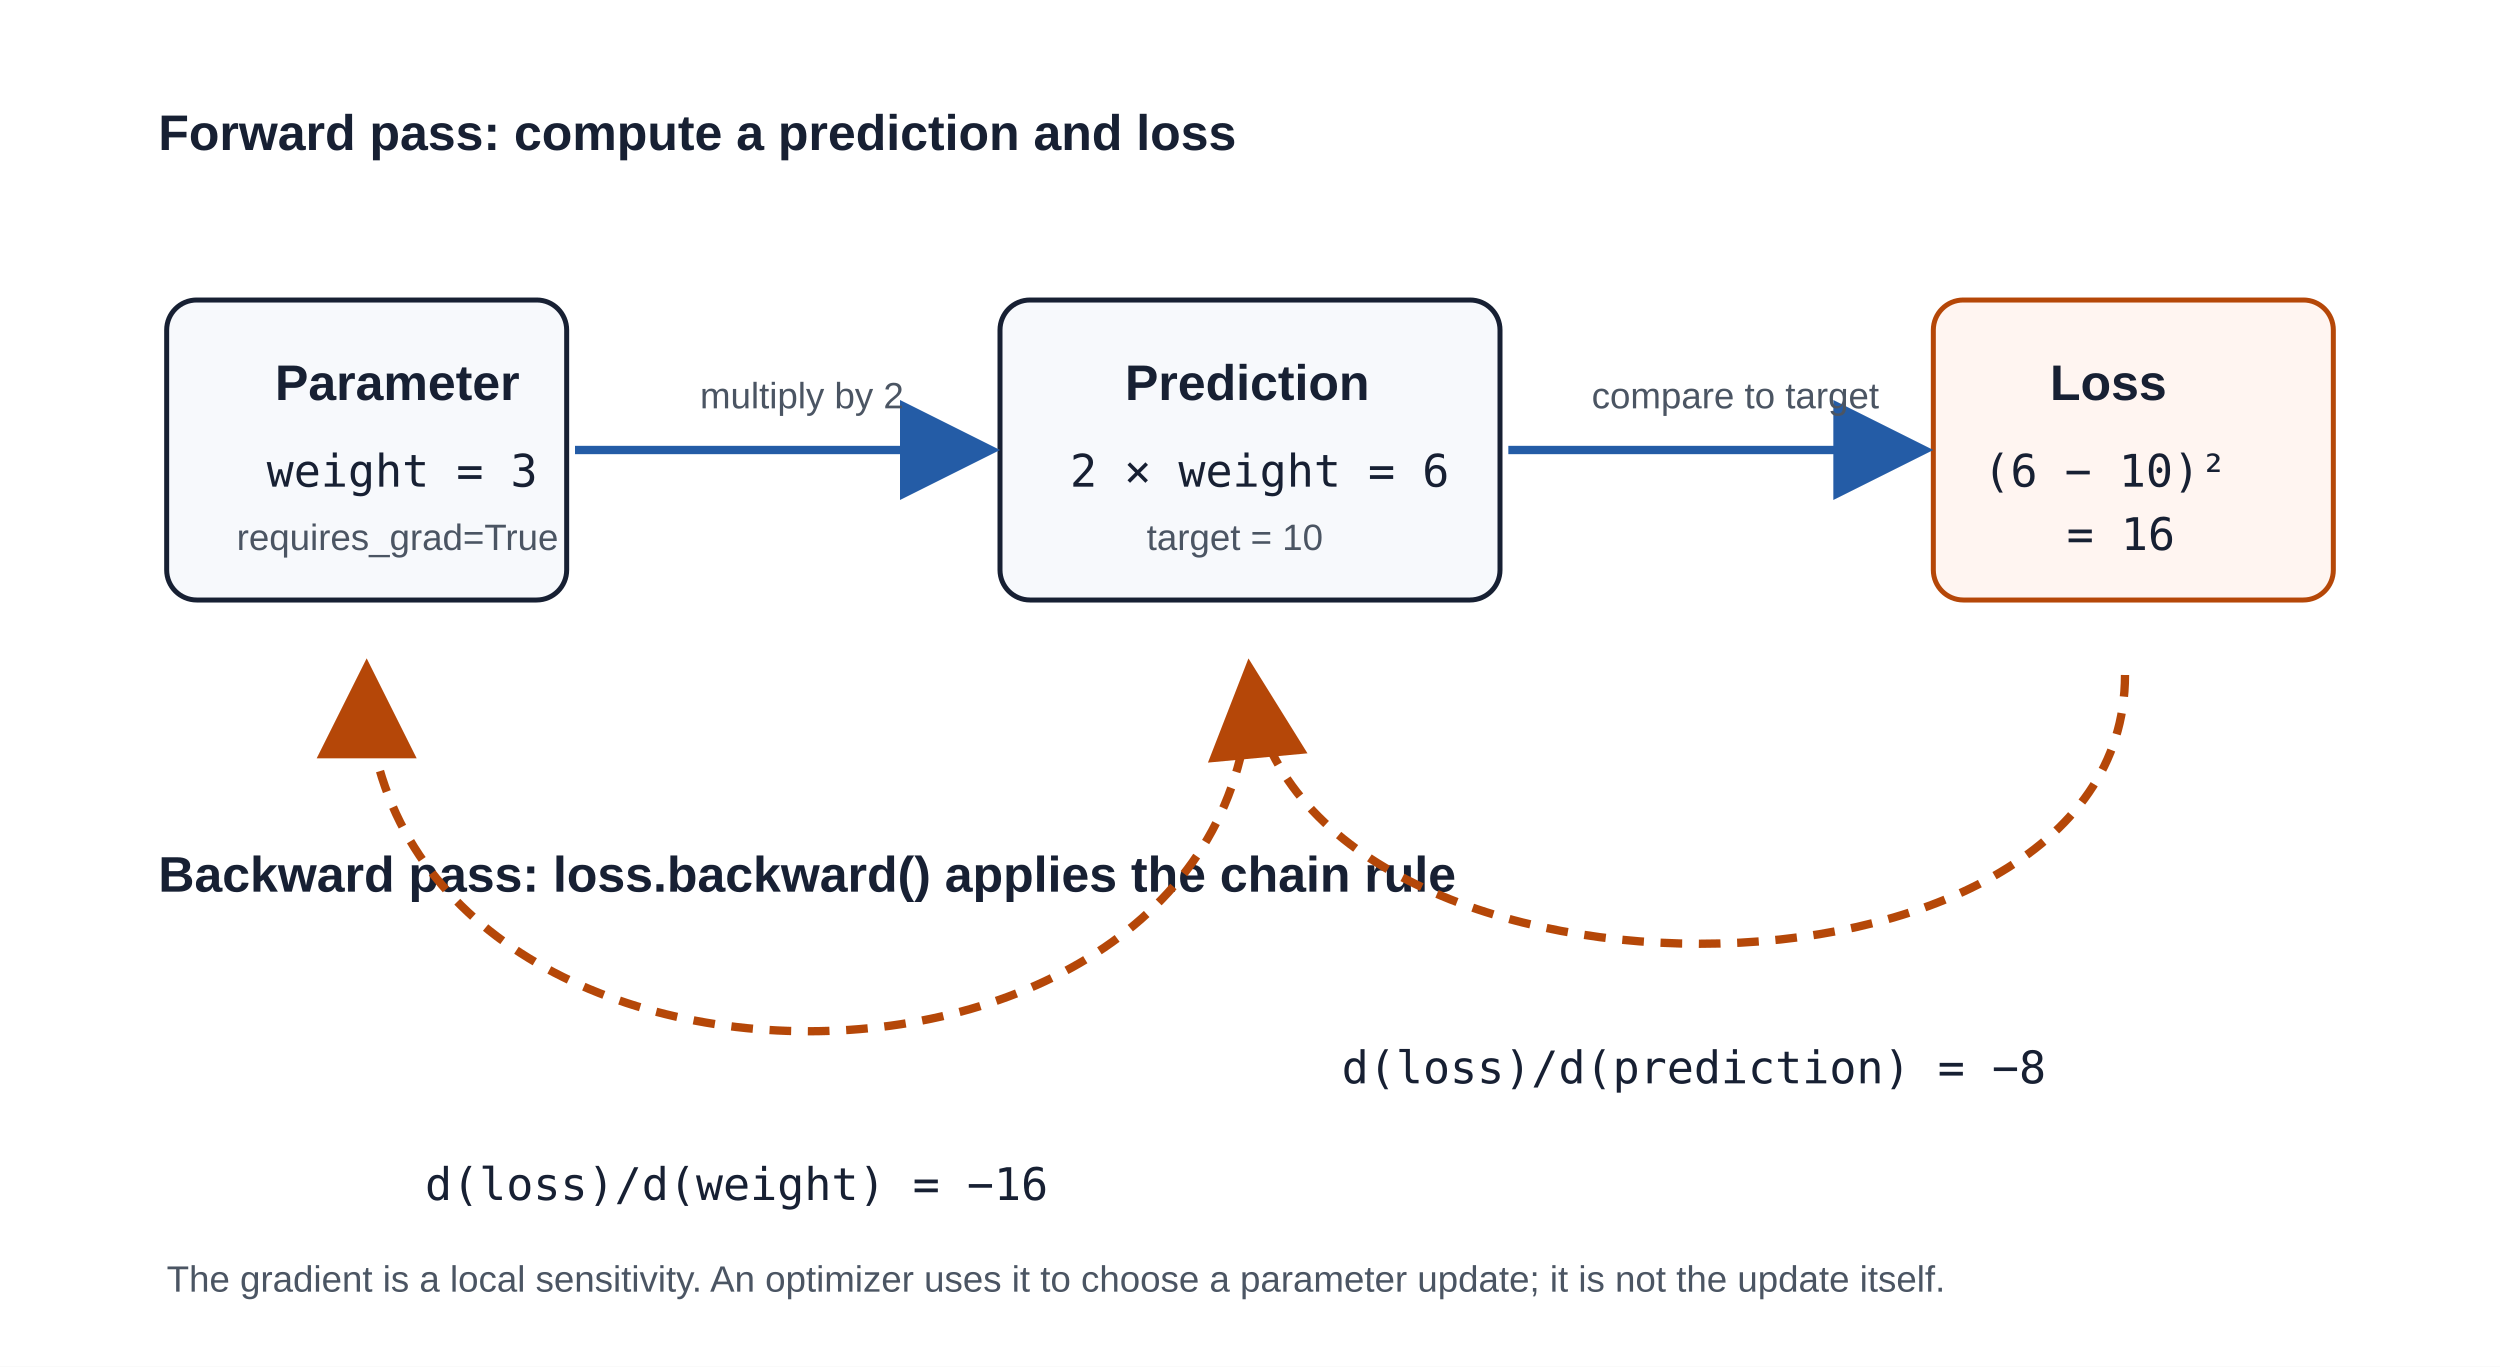
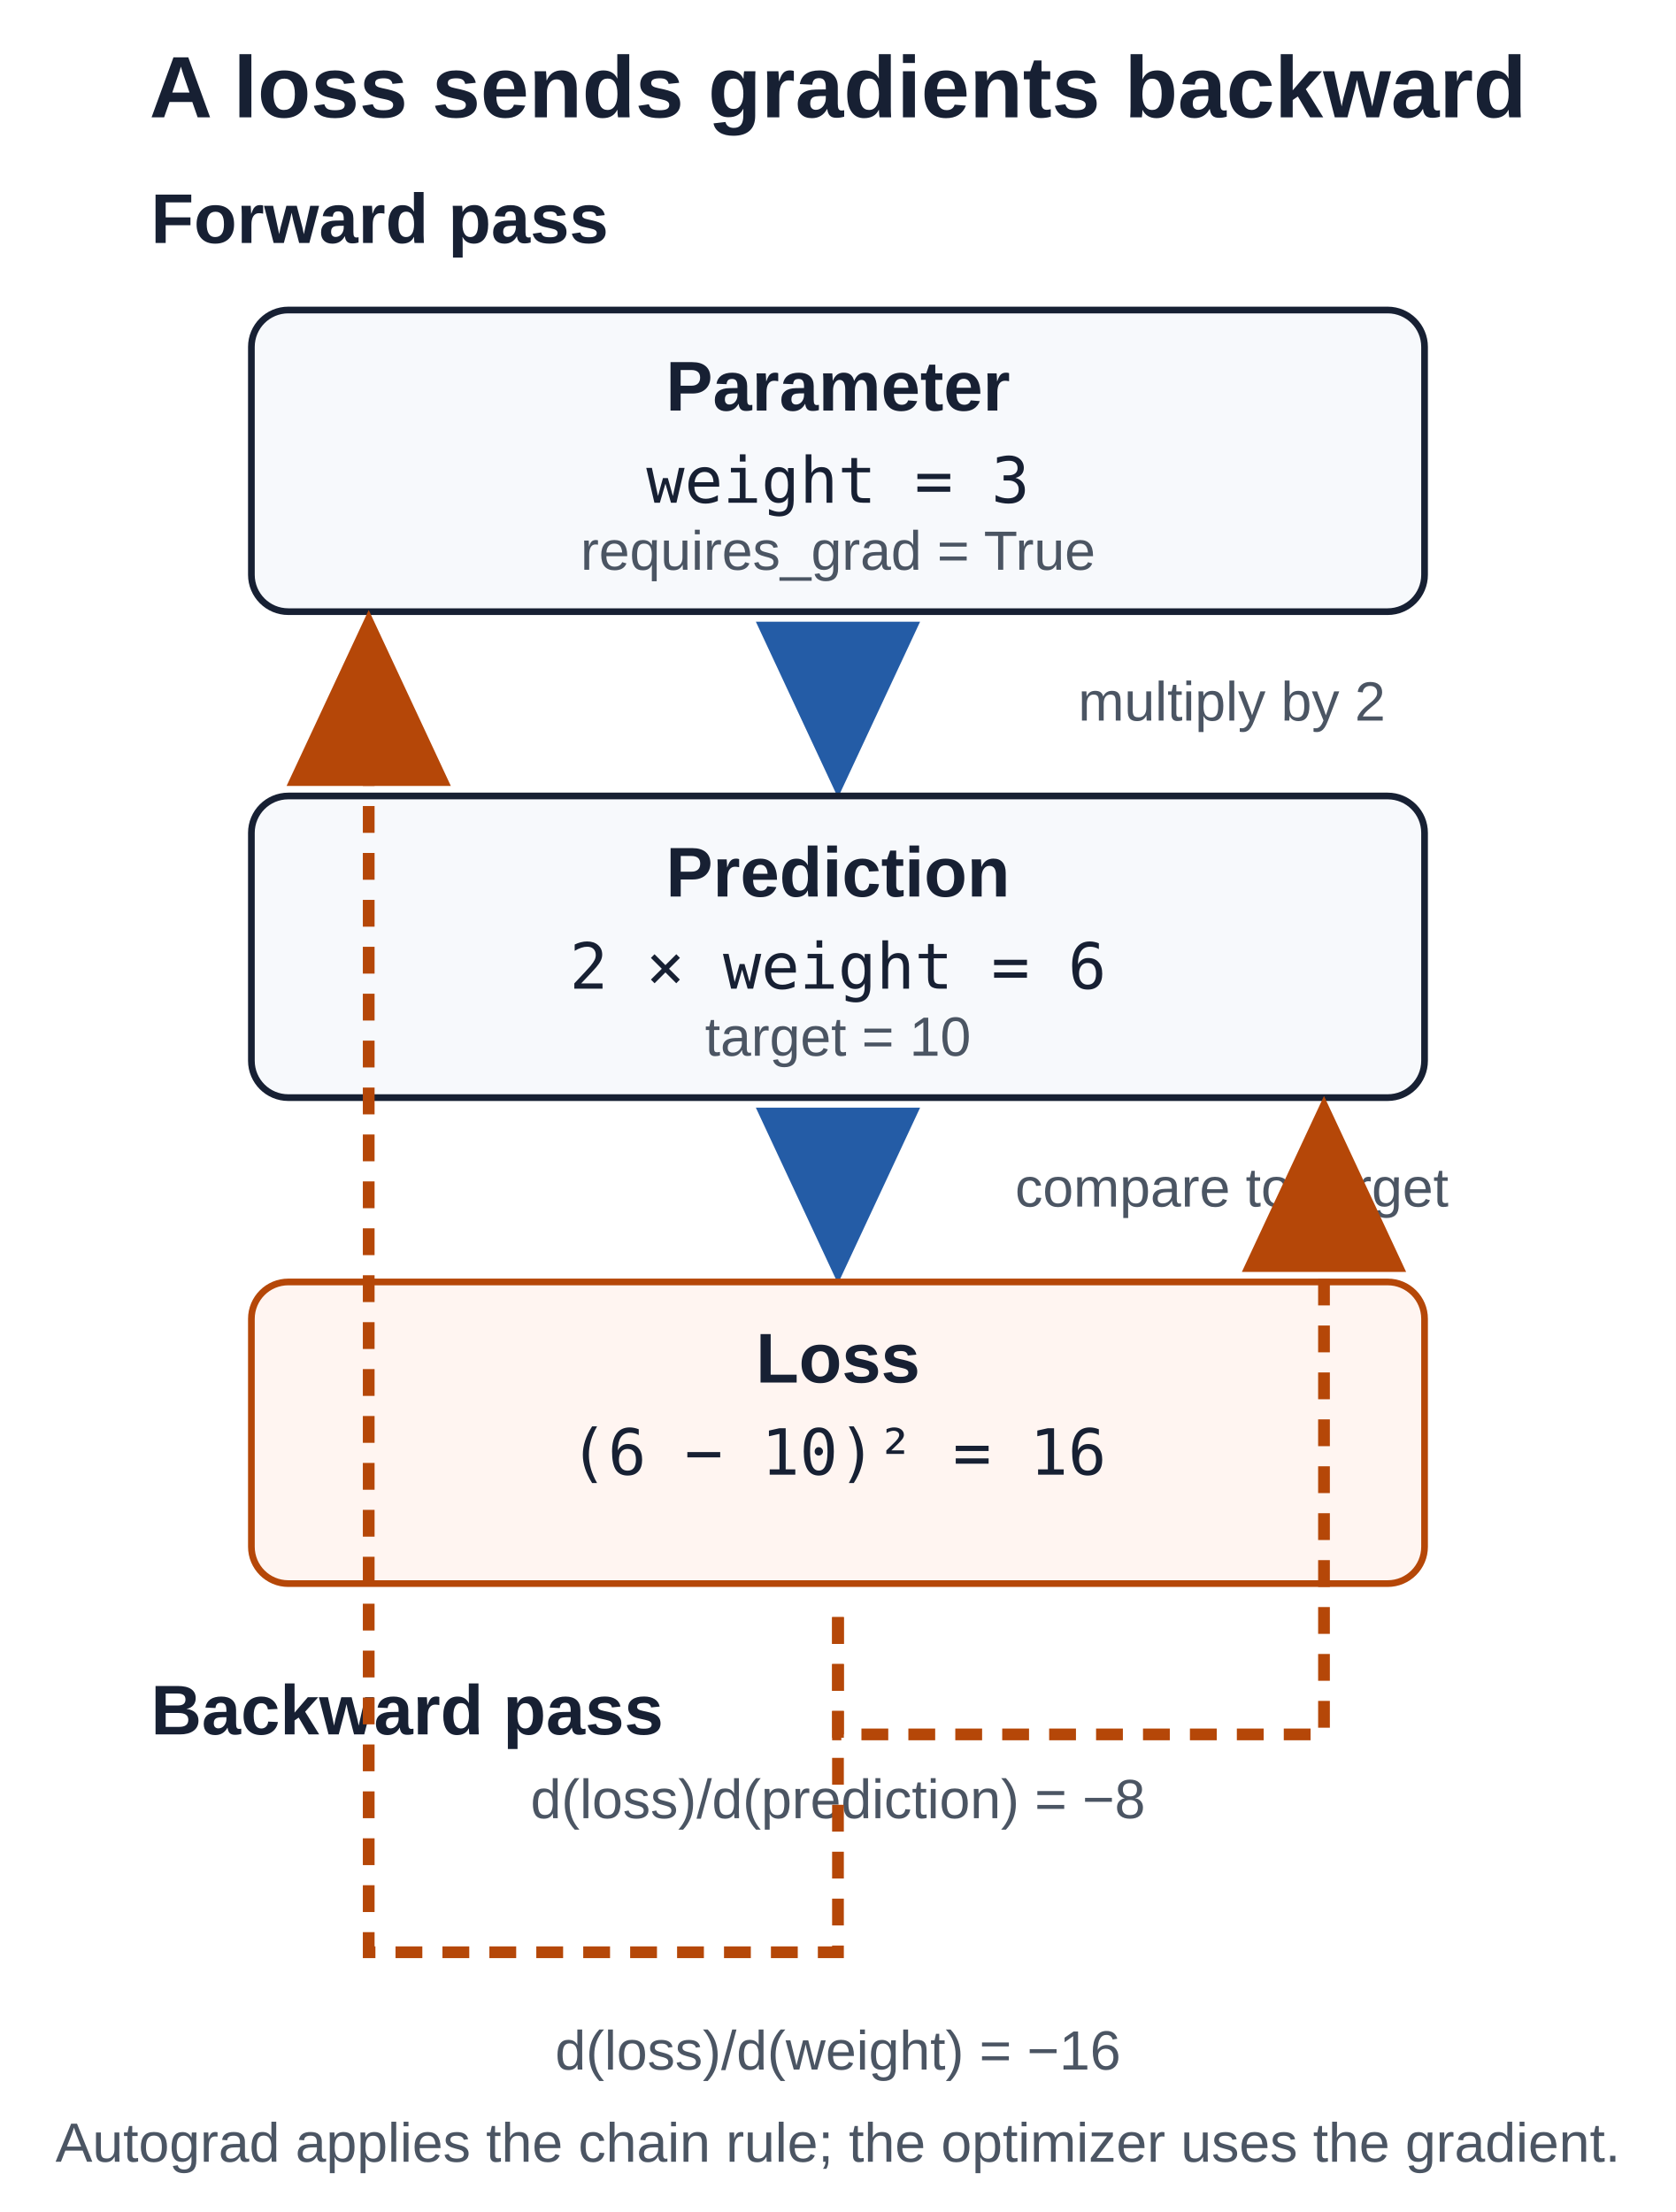
- <svg xmlns="http://www.w3.org/2000/svg" width="1500" height="820" viewBox="0 0 1500 820" role="img" aria-labelledby="title desc">
-   <style>.h{font:600 30px Arial,sans-serif;fill:#172033}.f{font:27px Menlo,monospace;fill:#172033}.s{font:22px Arial,sans-serif;fill:#4b5563}.n{fill:#f7f9fc;stroke:#172033;stroke-width:3}.l{fill:#fff5f1;stroke:#b54708;stroke-width:3}.fw{fill:none;stroke:#245ca6;stroke-width:5;marker-end:url(#a)}.bw{fill:none;stroke:#b54708;stroke-width:5;stroke-dasharray:13 10;marker-end:url(#b)}</style>
+ <svg xmlns="http://www.w3.org/2000/svg" width="1000" height="1320" viewBox="0 0 1000 1320" role="img" aria-labelledby="title desc">
+   <style>
+     .title{font-family:Arial,sans-serif;font-size:52px;font-weight:700;fill:#172033;text-anchor:middle}.label{font-family:Arial,sans-serif;font-size:42px;font-weight:700;fill:#172033}.code{font-family:Menlo,monospace;font-size:38px;fill:#172033;text-anchor:middle}.note{font-family:Arial,sans-serif;font-size:33px;fill:#4b5563;text-anchor:middle}.box{fill:#f7f9fc;stroke:#172033;stroke-width:4}.loss{fill:#fff5f1;stroke:#b54708;stroke-width:4}.forward{fill:none;stroke:#245ca6;stroke-width:7;marker-end:url(#blue)}.back{fill:none;stroke:#b54708;stroke-width:7;stroke-dasharray:16 12;marker-end:url(#orange)}
+   </style>
  <defs>
-     <marker id="a" markerWidth="12" markerHeight="12" refX="10" refY="6" orient="auto">
-       <path d="M0 0L12 6 0 12Z" fill="#245ca6" />
+     <marker id="blue" markerWidth="15" markerHeight="15" refX="12" refY="7" orient="auto">
+       <path d="M0 0 L15 7 L0 14 Z" fill="#245ca6" />
    </marker>
-     <marker id="b" markerWidth="12" markerHeight="12" refX="10" refY="6" orient="auto">
-       <path d="M0 0L12 6 0 12Z" fill="#b54708" />
+     <marker id="orange" markerWidth="15" markerHeight="15" refX="12" refY="7" orient="auto">
+       <path d="M0 0 L15 7 L0 14 Z" fill="#b54708" />
    </marker>
  </defs>
-   <rect width="1500" height="820" fill="#ffffff" />
-   <text class="h" x="95" y="90">Forward pass: compute a prediction and loss</text>
-   <rect class="n" x="100" y="180" width="240" height="180" rx="18" />
-   <text class="h" x="165" y="240">Parameter</text>
-   <text class="f" x="160" y="292">weight = 3</text>
-   <text class="s" x="142" y="330">requires_grad=True</text>
-   <rect class="n" x="600" y="180" width="300" height="180" rx="18" />
-   <text class="h" x="675" y="240">Prediction</text>
-   <text class="f" x="642" y="292">2 × weight = 6</text>
-   <text class="s" x="688" y="330">target = 10</text>
-   <rect class="l" x="1160" y="180" width="240" height="180" rx="18" />
-   <text class="h" x="1230" y="240">Loss</text>
-   <text class="f" x="1190" y="292">(6 − 10)²</text>
-   <text class="f" x="1240" y="330">= 16</text>
-   <path class="fw" d="M345 270H590" />
-   <text class="s" x="420" y="245">multiply by 2</text>
-   <path class="fw" d="M905 270H1150" />
-   <text class="s" x="955" y="245">compare to target</text>
-   <text class="h" x="95" y="535">Backward pass: loss.backward() applies the chain rule</text>
-   <path class="bw" d="M1275 405C1275 620 770 620 750 405" />
-   <path class="bw" d="M750 405C750 690 220 690 220 405" />
-   <text class="f" x="805" y="650">d(loss)/d(prediction) = −8</text>
-   <text class="f" x="255" y="720">d(loss)/d(weight) = −16</text>
-   <text class="s" x="100" y="775">The gradient is a local sensitivity. An optimizer uses it to choose a parameter update; it is not the update itself.</text>
+   <rect width="1000" height="1320" fill="white" />
+   <text class="title" x="500" y="70">A loss sends gradients backward</text>
+   <text class="label" x="90" y="145">Forward pass</text>
+   <rect class="box" x="150" y="185" width="700" height="180" rx="22" />
+   <text class="label" x="500" y="245" text-anchor="middle">Parameter</text>
+   <text class="code" x="500" y="300">weight = 3</text>
+   <text class="note" x="500" y="340">requires_grad = True</text>
+   <path class="forward" d="M500 385V455" />
+   <text class="note" x="735" y="430">multiply by 2</text>
+   <rect class="box" x="150" y="475" width="700" height="180" rx="22" />
+   <text class="label" x="500" y="535" text-anchor="middle">Prediction</text>
+   <text class="code" x="500" y="590">2 × weight = 6</text>
+   <text class="note" x="500" y="630">target = 10</text>
+   <path class="forward" d="M500 675V745" />
+   <text class="note" x="735" y="720">compare to target</text>
+   <rect class="loss" x="150" y="765" width="700" height="180" rx="22" />
+   <text class="label" x="500" y="825" text-anchor="middle">Loss</text>
+   <text class="code" x="500" y="880">(6 − 10)² = 16</text>
+   <text class="label" x="90" y="1035">Backward pass</text>
+   <path class="back" d="M500 965V1035H790V675" />
+   <text class="note" x="500" y="1085">d(loss)/d(prediction) = −8</text>
+   <path class="back" d="M500 965V1165H220V385" />
+   <text class="note" x="500" y="1235">d(loss)/d(weight) = −16</text>
+   <text class="note" x="500" y="1290">Autograd applies the chain rule; the optimizer uses the gradient.</text>
</svg>
